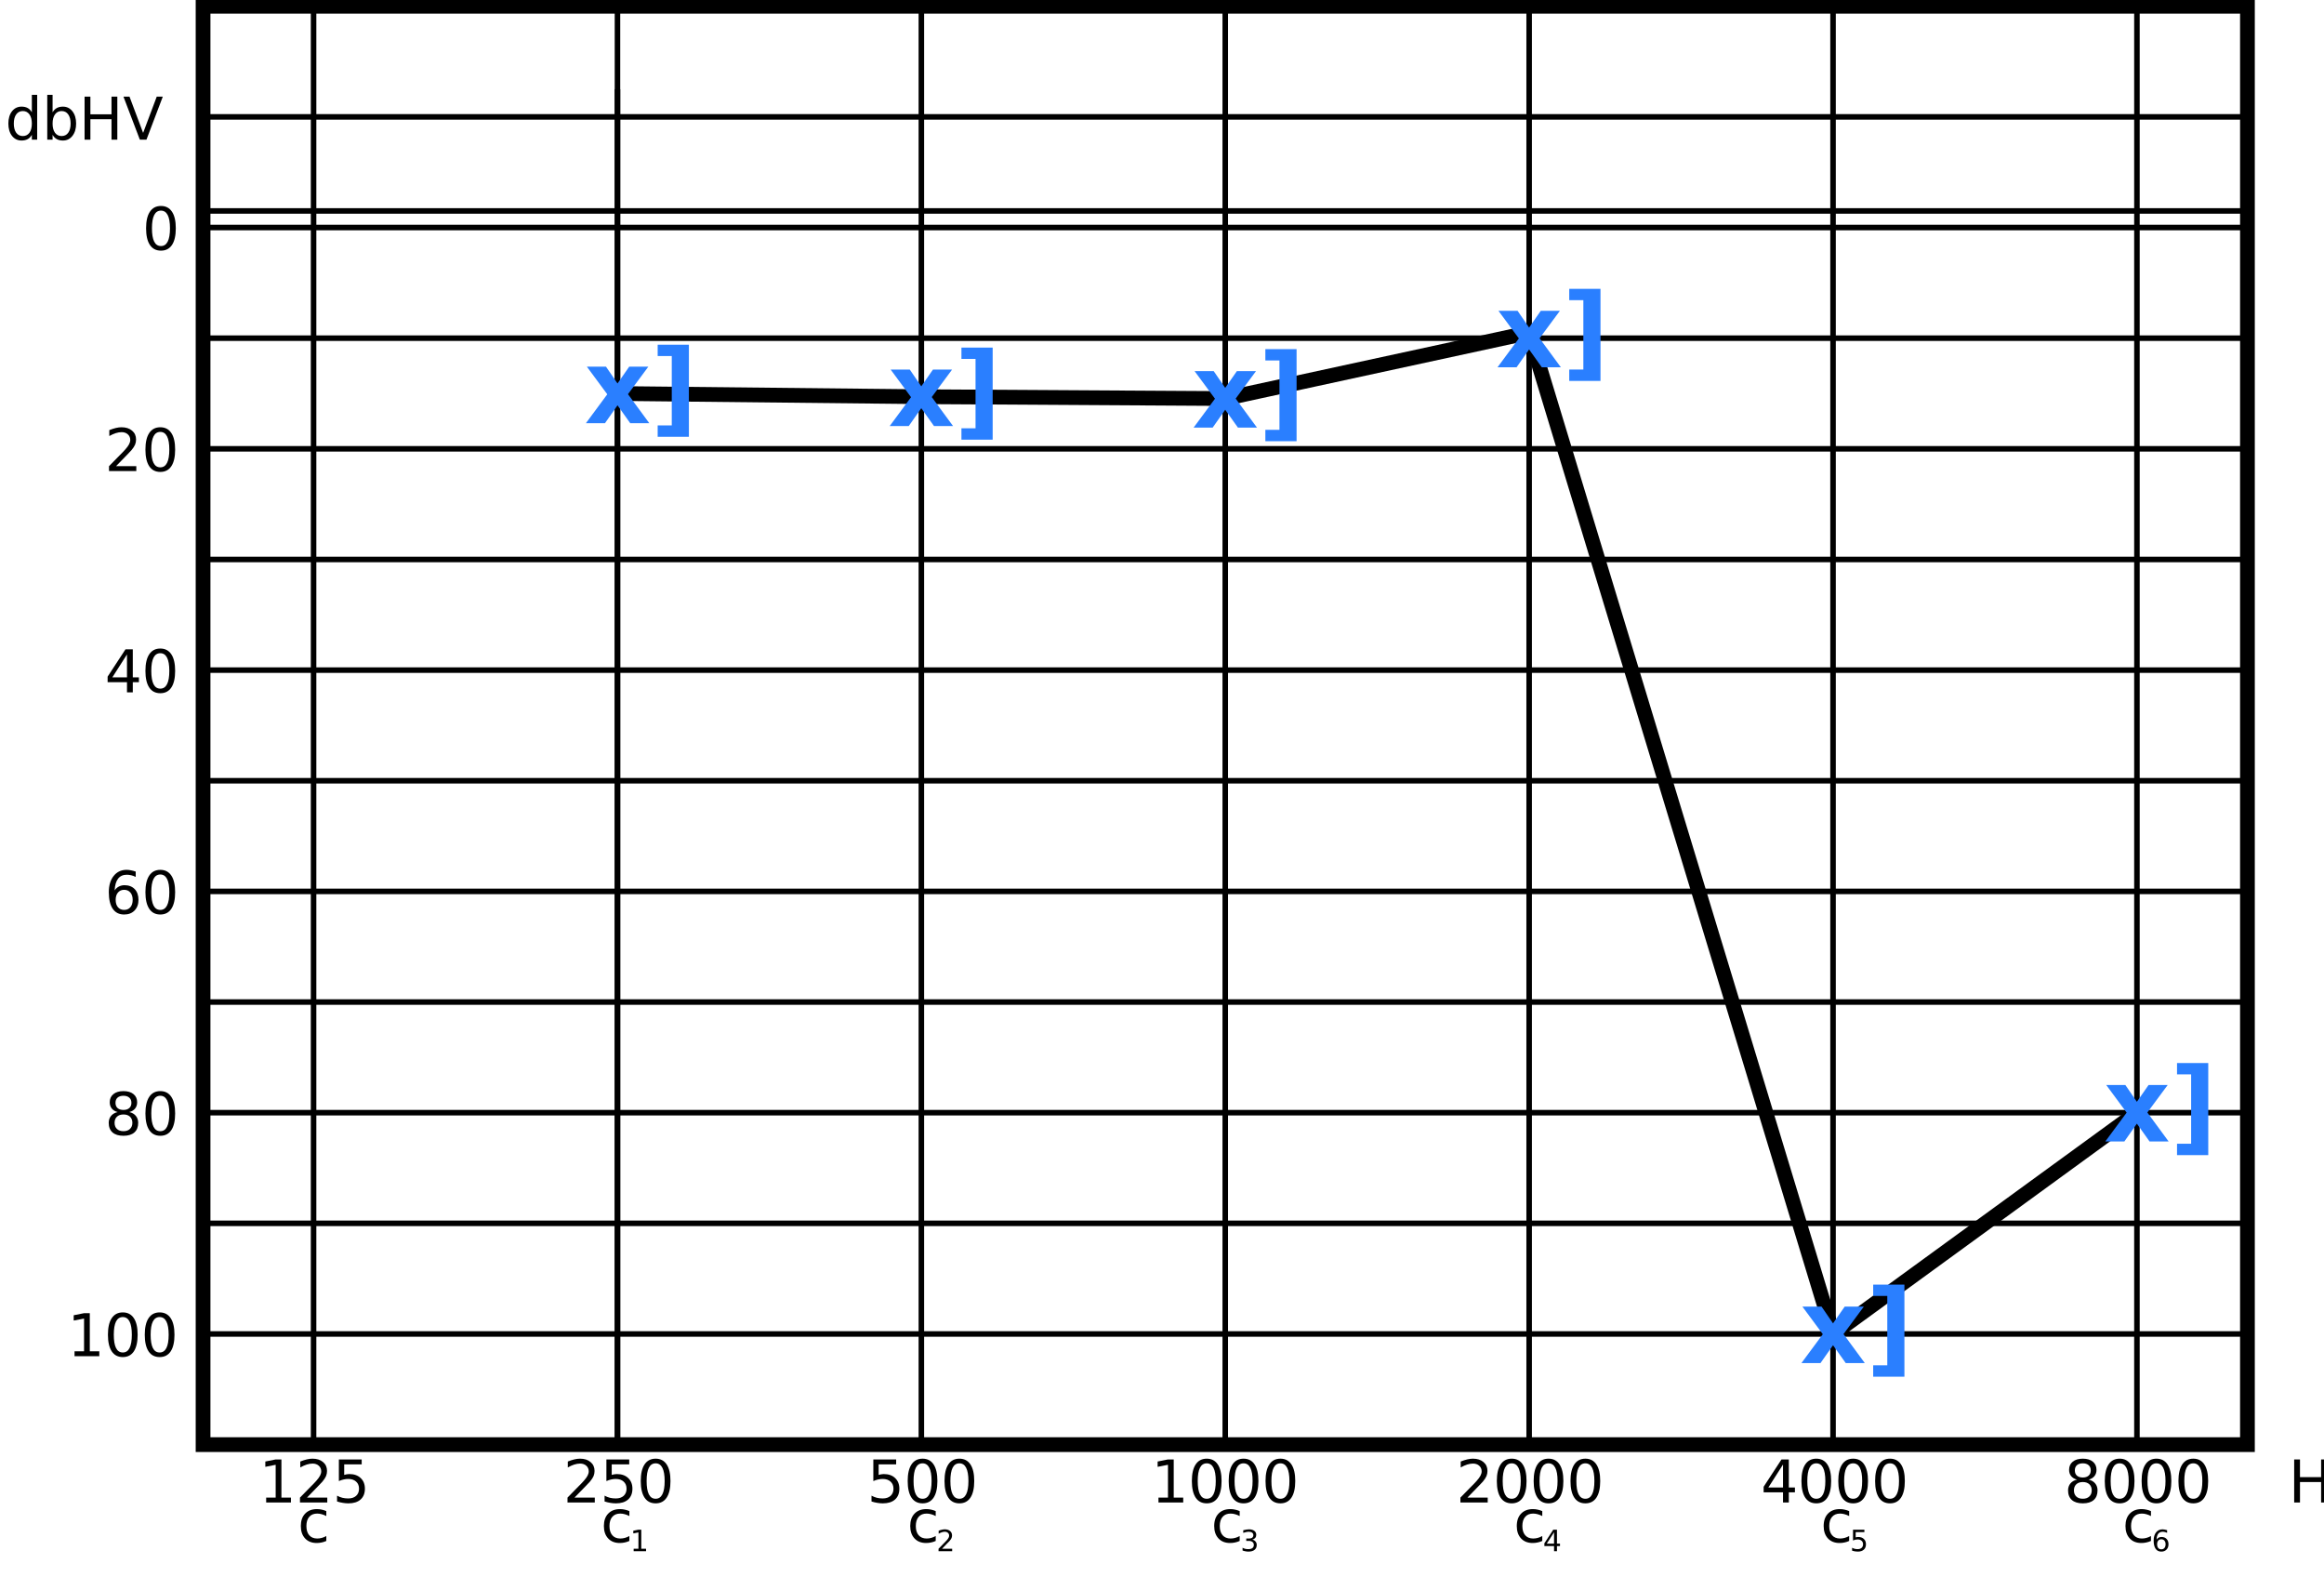
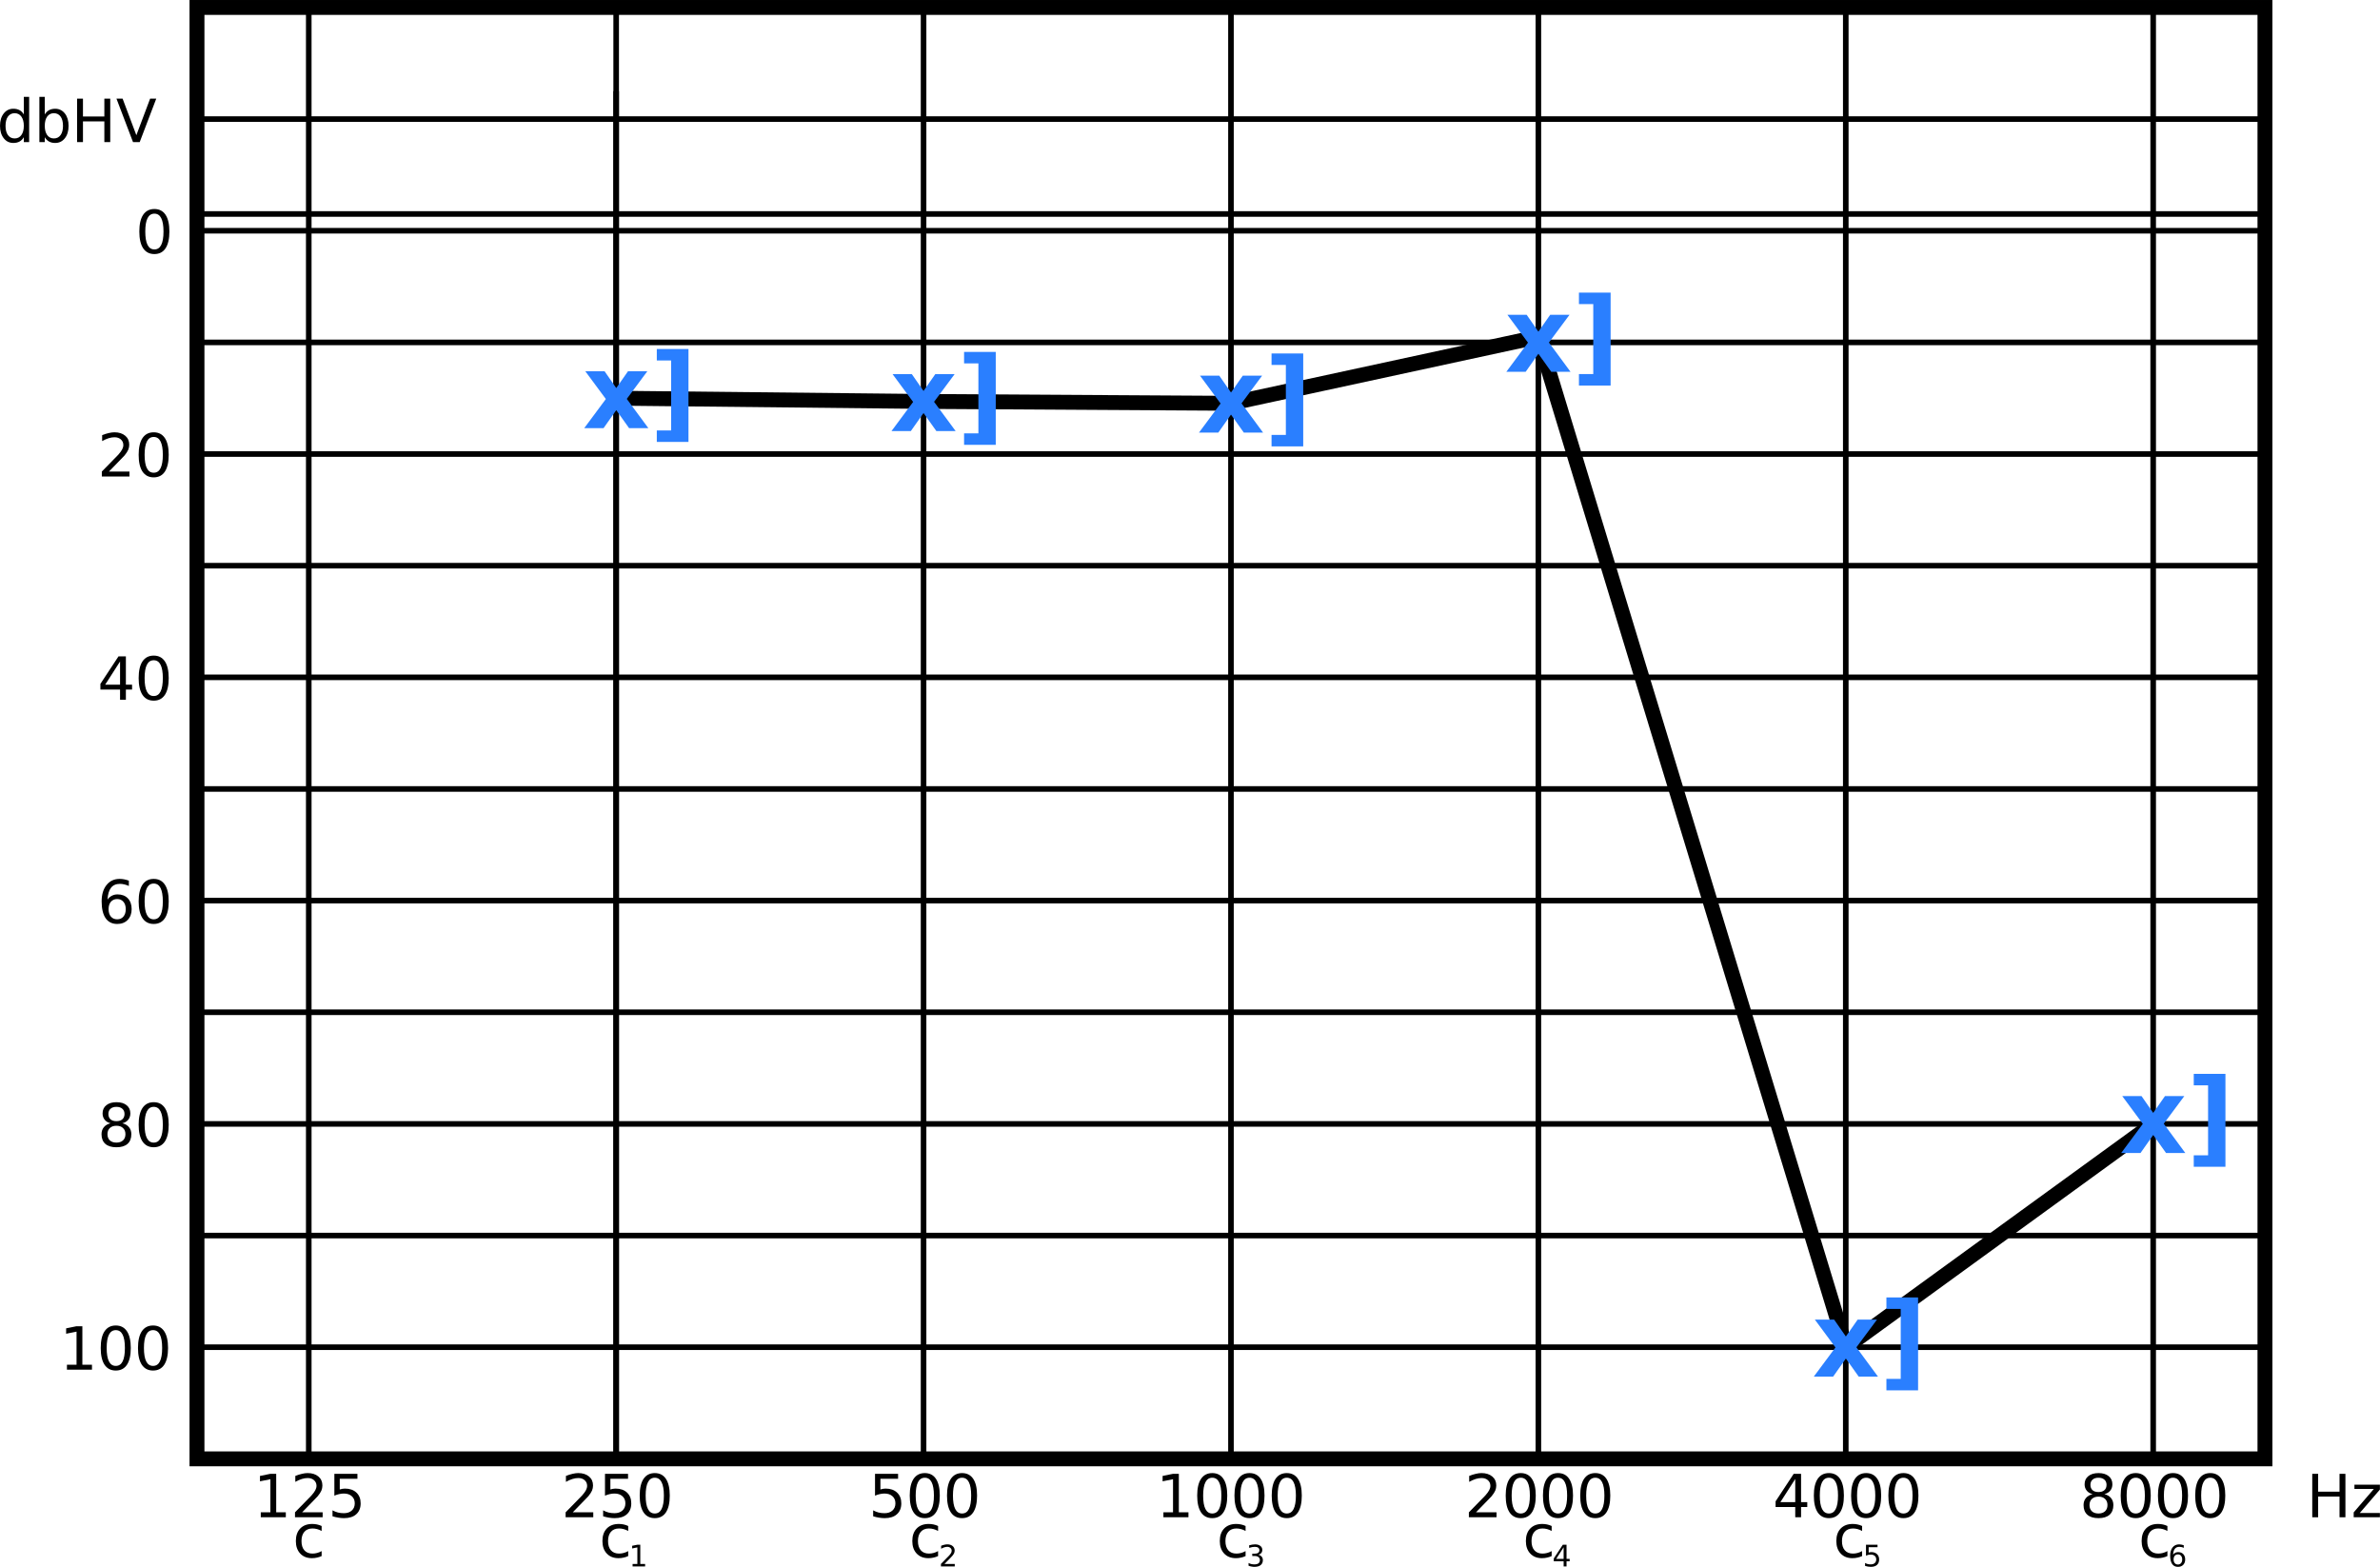
- <svg xmlns="http://www.w3.org/2000/svg" xmlns:xlink="http://www.w3.org/1999/xlink" width="600px" height="407px" version="1.1" viewBox="0 0 600 407">
+ <svg xmlns="http://www.w3.org/2000/svg" xmlns:xlink="http://www.w3.org/1999/xlink" width="600px" height="395px" version="1.1" viewBox="0 0 600 395">
  <defs>
    <symbol id="g" overflow="visible">
-       <path d="m1.891-1.266h2.453v-8.469l-2.672 0.531v-1.375l2.656-0.531h1.5v9.844h2.453v1.266h-6.391z" />
+       <path d="m1.859-1.25h2.422v-8.344l-2.625 0.531v-1.359l2.609-0.531h1.484v9.703h2.422v1.25h-6.312z" />
    </symbol>
    <symbol id="e" overflow="visible">
-       <path d="m2.922-1.266h5.234v1.266h-7.047v-1.266c0.57-0.594 1.348-1.383 2.328-2.375 0.988-0.988 1.609-1.629 1.859-1.922 0.477-0.539 0.812-1 1-1.375 0.195-0.375 0.297-0.742 0.297-1.109 0-0.582-0.211-1.062-0.625-1.438-0.418-0.375-0.953-0.562-1.609-0.562-0.469 0-0.969 0.086-1.5 0.25-0.523 0.168-1.078 0.418-1.672 0.75v-1.531c0.602-0.238 1.164-0.422 1.688-0.547 0.531-0.125 1.016-0.188 1.453-0.188 1.145 0 2.055 0.293 2.734 0.875 0.688 0.574 1.031 1.34 1.031 2.297 0 0.461-0.086 0.898-0.25 1.312-0.168 0.406-0.48 0.887-0.938 1.438-0.125 0.148-0.523 0.562-1.188 1.25-0.656 0.688-1.59 1.648-2.797 2.875z" />
+       <path d="m2.891-1.25h5.172v1.25h-6.969v-1.25c0.562-0.582 1.328-1.363 2.297-2.344 0.977-0.977 1.594-1.609 1.844-1.891 0.469-0.531 0.797-0.977 0.984-1.344 0.195-0.375 0.297-0.738 0.297-1.094 0-0.582-0.211-1.055-0.625-1.422-0.406-0.363-0.938-0.547-1.594-0.547-0.461 0-0.949 0.078-1.469 0.234-0.512 0.156-1.062 0.402-1.656 0.734v-1.5c0.594-0.238 1.148-0.414 1.672-0.531 0.52-0.125 0.992-0.188 1.422-0.188 1.133 0 2.039 0.289 2.719 0.859 0.676 0.562 1.016 1.32 1.016 2.266 0 0.449-0.086 0.875-0.25 1.281-0.168 0.398-0.477 0.871-0.922 1.422-0.125 0.137-0.516 0.543-1.172 1.219-0.656 0.68-1.578 1.625-2.766 2.844z" />
    </symbol>
    <symbol id="f" overflow="visible">
-       <path d="m1.641-11.109h5.891v1.266h-4.516v2.719c0.219-0.07 0.438-0.125 0.656-0.156 0.219-0.039 0.438-0.062 0.656-0.062 1.238 0 2.219 0.344 2.938 1.031 0.727 0.68 1.094 1.594 1.094 2.75 0 1.199-0.375 2.133-1.125 2.797-0.742 0.656-1.789 0.984-3.141 0.984-0.469 0-0.945-0.043-1.422-0.125-0.48-0.074-0.98-0.191-1.5-0.359v-1.5c0.445 0.242 0.906 0.422 1.375 0.547 0.477 0.117 0.984 0.172 1.516 0.172 0.852 0 1.531-0.223 2.031-0.672 0.5-0.457 0.75-1.07 0.75-1.844 0-0.77-0.25-1.379-0.75-1.828-0.5-0.457-1.18-0.688-2.031-0.688-0.398 0-0.797 0.047-1.203 0.141-0.398 0.086-0.805 0.219-1.219 0.406z" />
+       <path d="m1.625-10.953h5.812v1.25h-4.453v2.688c0.207-0.07 0.422-0.125 0.641-0.156 0.219-0.039 0.43-0.062 0.641-0.062 1.227 0 2.195 0.336 2.906 1 0.719 0.668 1.078 1.574 1.078 2.719 0 1.18-0.371 2.094-1.109 2.75-0.73 0.656-1.762 0.984-3.094 0.984-0.461 0-0.93-0.043-1.406-0.125-0.48-0.074-0.977-0.188-1.484-0.344v-1.5c0.438 0.242 0.891 0.422 1.359 0.547 0.477 0.117 0.977 0.172 1.5 0.172 0.844 0 1.508-0.223 2-0.672 0.5-0.445 0.75-1.051 0.75-1.812 0-0.758-0.25-1.359-0.75-1.797-0.492-0.445-1.156-0.672-2-0.672-0.398 0-0.793 0.047-1.188 0.141-0.398 0.086-0.797 0.215-1.203 0.391z" />
    </symbol>
    <symbol id="a" overflow="visible">
-       <path d="m4.844-10.109c-0.781 0-1.367 0.383-1.75 1.141-0.387 0.762-0.578 1.902-0.578 3.422 0 1.523 0.191 2.668 0.578 3.438 0.383 0.762 0.969 1.141 1.75 1.141 0.77 0 1.348-0.379 1.734-1.141 0.395-0.77 0.594-1.914 0.594-3.438 0-1.52-0.199-2.66-0.594-3.422-0.387-0.758-0.965-1.141-1.734-1.141zm0-1.203c1.238 0 2.188 0.496 2.844 1.484 0.656 0.98 0.984 2.406 0.984 4.281s-0.328 3.309-0.984 4.297c-0.656 0.98-1.605 1.469-2.844 1.469-1.25 0-2.203-0.488-2.859-1.469-0.656-0.988-0.984-2.422-0.984-4.297s0.328-3.301 0.984-4.281c0.656-0.988 1.609-1.484 2.859-1.484z" />
+       <path d="m4.781-9.969c-0.762 0-1.336 0.375-1.719 1.125-0.387 0.75-0.578 1.875-0.578 3.375s0.191 2.633 0.578 3.391c0.383 0.75 0.957 1.125 1.719 1.125 0.77 0 1.344-0.375 1.719-1.125 0.383-0.758 0.578-1.891 0.578-3.391s-0.195-2.625-0.578-3.375c-0.375-0.75-0.949-1.125-1.719-1.125zm0-1.172c1.227 0 2.164 0.484 2.812 1.453 0.645 0.969 0.969 2.375 0.969 4.219s-0.324 3.258-0.969 4.234c-0.648 0.969-1.586 1.453-2.812 1.453-1.23 0-2.172-0.484-2.828-1.453-0.648-0.977-0.969-2.391-0.969-4.234s0.32-3.25 0.969-4.219c0.656-0.969 1.598-1.453 2.828-1.453z" />
    </symbol>
    <symbol id="j" overflow="visible">
-       <path d="m5.75-9.797-3.781 5.922h3.781zm-0.391-1.312h1.891v7.234h1.578v1.25h-1.578v2.625h-1.5v-2.625h-5v-1.438z" />
+       <path d="m5.688-9.656-3.75 5.844h3.75zm-0.391-1.297h1.859v7.141h1.562v1.234h-1.562v2.578h-1.469v-2.578h-4.953v-1.438z" />
    </symbol>
    <symbol id="i" overflow="visible">
-       <path d="m4.844-5.281c-0.719 0-1.281 0.195-1.688 0.578-0.406 0.387-0.609 0.914-0.609 1.578 0 0.668 0.203 1.195 0.609 1.578 0.406 0.387 0.969 0.578 1.688 0.578 0.707 0 1.266-0.191 1.672-0.578 0.414-0.383 0.625-0.91 0.625-1.578 0-0.664-0.203-1.191-0.609-1.578-0.406-0.383-0.969-0.578-1.688-0.578zm-1.5-0.625c-0.648-0.164-1.152-0.469-1.516-0.906-0.355-0.438-0.531-0.973-0.531-1.609 0-0.895 0.312-1.598 0.938-2.109 0.633-0.52 1.504-0.781 2.609-0.781 1.102 0 1.969 0.262 2.594 0.781 0.625 0.512 0.938 1.215 0.938 2.109 0 0.637-0.18 1.172-0.531 1.609-0.355 0.438-0.855 0.742-1.5 0.906 0.727 0.168 1.289 0.496 1.688 0.984 0.406 0.492 0.609 1.09 0.609 1.797 0 1.074-0.328 1.902-0.984 2.484-0.656 0.574-1.594 0.859-2.812 0.859-1.23 0-2.172-0.285-2.828-0.859-0.656-0.582-0.984-1.41-0.984-2.484 0-0.707 0.203-1.305 0.609-1.797 0.406-0.488 0.973-0.816 1.703-0.984zm-0.562-2.375c0 0.574 0.176 1.023 0.531 1.344 0.363 0.324 0.875 0.484 1.531 0.484 0.633 0 1.133-0.16 1.5-0.484 0.363-0.32 0.547-0.77 0.547-1.344 0-0.582-0.184-1.031-0.547-1.344-0.367-0.32-0.867-0.484-1.5-0.484-0.656 0-1.168 0.164-1.531 0.484-0.355 0.312-0.531 0.762-0.531 1.344z" />
+       <path d="m4.781-5.203c-0.711 0-1.266 0.195-1.672 0.578-0.398 0.375-0.594 0.891-0.594 1.547s0.195 1.18 0.594 1.562c0.406 0.375 0.961 0.562 1.672 0.562 0.695 0 1.25-0.188 1.656-0.562 0.406-0.383 0.609-0.906 0.609-1.562s-0.203-1.172-0.609-1.547c-0.398-0.383-0.949-0.578-1.656-0.578zm-1.484-0.625c-0.637-0.156-1.133-0.453-1.484-0.891-0.355-0.438-0.531-0.969-0.531-1.594 0-0.875 0.312-1.562 0.938-2.062 0.625-0.508 1.477-0.766 2.562-0.766 1.094 0 1.945 0.258 2.562 0.766 0.625 0.5 0.938 1.188 0.938 2.062 0 0.625-0.18 1.156-0.531 1.594-0.355 0.438-0.852 0.734-1.484 0.891 0.719 0.168 1.273 0.496 1.672 0.984 0.395 0.48 0.594 1.07 0.594 1.766 0 1.062-0.324 1.883-0.969 2.453-0.648 0.562-1.574 0.844-2.781 0.844-1.211 0-2.141-0.281-2.797-0.844-0.648-0.57-0.969-1.391-0.969-2.453 0-0.695 0.195-1.285 0.594-1.766 0.406-0.488 0.969-0.816 1.688-0.984zm-0.547-2.344c0 0.574 0.176 1.023 0.531 1.344 0.352 0.312 0.852 0.469 1.5 0.469 0.633 0 1.129-0.156 1.484-0.469 0.363-0.32 0.547-0.77 0.547-1.344 0-0.562-0.184-1-0.547-1.312-0.355-0.32-0.852-0.484-1.484-0.484-0.648 0-1.148 0.164-1.5 0.484-0.355 0.312-0.531 0.75-0.531 1.312z" />
    </symbol>
    <symbol id="h" overflow="visible">
-       <path d="m1.5-11.109h1.5v4.562h5.453v-4.562h1.5v11.109h-1.5v-5.281h-5.453v5.281h-1.5z" />
+       <path d="m1.469-10.953h1.484v4.5h5.391v-4.5h1.484v10.953h-1.484v-5.219h-5.391v5.219h-1.484z" />
    </symbol>
    <symbol id="q" overflow="visible">
-       <path d="m0.844-8.328h6.484v1.25l-5.141 5.984h5.141v1.094h-6.672v-1.25l5.141-5.984h-4.953z" />
+       <path d="m0.828-8.219h6.422v1.234l-5.078 5.906h5.078v1.078h-6.609v-1.234l5.078-5.906h-4.891z" />
    </symbol>
    <symbol id="b" overflow="visible">
-       <path d="m7.422-8.016v1.281c-0.387-0.207-0.777-0.363-1.172-0.469-0.387-0.113-0.777-0.172-1.172-0.172-0.887 0-1.574 0.281-2.062 0.844-0.492 0.562-0.734 1.355-0.734 2.375 0 1.012 0.242 1.805 0.734 2.375 0.488 0.562 1.176 0.844 2.062 0.844 0.395 0 0.785-0.051 1.172-0.156 0.395-0.113 0.785-0.273 1.172-0.484v1.266c-0.387 0.18-0.781 0.309-1.188 0.391-0.406 0.094-0.84 0.141-1.297 0.141-1.262 0-2.262-0.395-3-1.188-0.73-0.789-1.094-1.852-1.094-3.188 0-1.363 0.367-2.43 1.109-3.203 0.75-0.781 1.77-1.172 3.062-1.172 0.426 0 0.836 0.047 1.234 0.141 0.406 0.086 0.797 0.211 1.172 0.375z" />
+       <path d="m7.328-7.891v1.25c-0.375-0.207-0.758-0.363-1.141-0.469-0.387-0.102-0.777-0.156-1.172-0.156-0.875 0-1.559 0.281-2.047 0.844-0.48 0.555-0.719 1.328-0.719 2.328s0.238 1.777 0.719 2.328c0.488 0.555 1.172 0.828 2.047 0.828 0.395 0 0.785-0.051 1.172-0.156 0.383-0.102 0.766-0.258 1.141-0.469v1.25c-0.375 0.18-0.766 0.309-1.172 0.391-0.398 0.094-0.824 0.141-1.281 0.141-1.242 0-2.227-0.391-2.953-1.172-0.73-0.781-1.094-1.828-1.094-3.141 0-1.344 0.363-2.394 1.094-3.156 0.738-0.77 1.754-1.156 3.047-1.156 0.406 0 0.805 0.043 1.203 0.125 0.406 0.086 0.789 0.215 1.156 0.391z" />
    </symbol>
    <symbol id="u" overflow="visible">
-       <path d="m5.016-6.156c-0.668 0-1.199 0.234-1.594 0.703-0.398 0.461-0.594 1.09-0.594 1.891 0 0.805 0.195 1.438 0.594 1.906 0.395 0.461 0.926 0.688 1.594 0.688 0.676 0 1.211-0.227 1.609-0.688 0.395-0.469 0.594-1.102 0.594-1.906 0-0.801-0.199-1.43-0.594-1.891-0.398-0.469-0.934-0.703-1.609-0.703zm2.984-4.703v1.375c-0.375-0.188-0.758-0.328-1.141-0.422-0.387-0.094-0.766-0.141-1.141-0.141-0.992 0-1.746 0.34-2.266 1.016-0.523 0.668-0.82 1.68-0.891 3.031 0.289-0.438 0.656-0.77 1.094-1 0.438-0.227 0.922-0.344 1.453-0.344 1.113 0 1.992 0.34 2.641 1.016 0.645 0.68 0.969 1.602 0.969 2.766 0 1.137-0.34 2.055-1.016 2.75-0.668 0.688-1.562 1.031-2.688 1.031-1.281 0-2.262-0.488-2.938-1.469-0.68-0.988-1.016-2.422-1.016-4.297 0-1.75 0.414-3.144 1.25-4.188 0.832-1.051 1.945-1.578 3.344-1.578 0.383 0 0.766 0.043 1.141 0.125 0.383 0.074 0.785 0.184 1.203 0.328z" />
+       <path d="m4.969-6.062c-0.668 0-1.199 0.23-1.594 0.688-0.387 0.449-0.578 1.07-0.578 1.859 0 0.793 0.191 1.418 0.578 1.875 0.395 0.461 0.926 0.688 1.594 0.688 0.656 0 1.176-0.227 1.562-0.688 0.395-0.457 0.594-1.082 0.594-1.875 0-0.789-0.199-1.41-0.594-1.859-0.387-0.457-0.906-0.688-1.562-0.688zm2.938-4.641v1.344c-0.375-0.176-0.758-0.305-1.141-0.391-0.375-0.094-0.746-0.141-1.109-0.141-0.98 0-1.73 0.328-2.25 0.984-0.512 0.656-0.805 1.652-0.875 2.984 0.281-0.414 0.641-0.738 1.078-0.969 0.438-0.227 0.914-0.344 1.438-0.344 1.102 0 1.973 0.336 2.609 1 0.633 0.668 0.953 1.574 0.953 2.719 0 1.125-0.336 2.031-1 2.719-0.656 0.68-1.539 1.016-2.641 1.016-1.273 0-2.246-0.484-2.922-1.453-0.668-0.977-1-2.391-1-4.234 0-1.727 0.41-3.102 1.234-4.125 0.82-1.031 1.926-1.547 3.312-1.547 0.375 0 0.75 0.039 1.125 0.109 0.375 0.074 0.77 0.184 1.188 0.328z" />
    </symbol>
    <symbol id="t" overflow="visible">
-       <path d="m6.906-7.062v-4.516h1.375v11.578h-1.375v-1.25c-0.281 0.5-0.641 0.871-1.078 1.109-0.438 0.238-0.965 0.359-1.578 0.359-1.012 0-1.836-0.398-2.469-1.203-0.625-0.801-0.938-1.859-0.938-3.172s0.312-2.367 0.938-3.172c0.633-0.801 1.457-1.203 2.469-1.203 0.613 0 1.141 0.121 1.578 0.359 0.438 0.242 0.797 0.609 1.078 1.109zm-4.656 2.906c0 1.012 0.207 1.805 0.625 2.375 0.414 0.562 0.984 0.844 1.703 0.844s1.285-0.281 1.703-0.844c0.414-0.57 0.625-1.363 0.625-2.375 0-1.008-0.211-1.801-0.625-2.375-0.418-0.57-0.984-0.859-1.703-0.859s-1.289 0.289-1.703 0.859c-0.418 0.574-0.625 1.367-0.625 2.375z" />
+       <path d="m6.828-6.969v-4.438h1.344v11.406h-1.344v-1.234c-0.281 0.492-0.641 0.855-1.078 1.094-0.438 0.238-0.961 0.359-1.562 0.359-0.992 0-1.797-0.395-2.422-1.188-0.625-0.789-0.938-1.832-0.938-3.125 0-1.289 0.312-2.332 0.938-3.125 0.625-0.789 1.43-1.188 2.422-1.188 0.602 0 1.125 0.121 1.562 0.359 0.438 0.23 0.797 0.59 1.078 1.078zm-4.609 2.875c0 0.992 0.203 1.766 0.609 2.328 0.414 0.562 0.977 0.844 1.688 0.844 0.719 0 1.281-0.281 1.688-0.844 0.414-0.562 0.625-1.336 0.625-2.328 0-1-0.211-1.781-0.625-2.344-0.406-0.562-0.969-0.844-1.688-0.844-0.711 0-1.273 0.281-1.688 0.844-0.406 0.562-0.609 1.344-0.609 2.344z" />
    </symbol>
    <symbol id="s" overflow="visible">
-       <path d="m7.406-4.156c0-1.008-0.211-1.801-0.625-2.375-0.406-0.57-0.977-0.859-1.703-0.859-0.719 0-1.289 0.289-1.703 0.859-0.418 0.574-0.625 1.367-0.625 2.375 0 1.012 0.207 1.805 0.625 2.375 0.414 0.562 0.984 0.844 1.703 0.844 0.727 0 1.297-0.281 1.703-0.844 0.414-0.57 0.625-1.363 0.625-2.375zm-4.656-2.906c0.289-0.5 0.656-0.867 1.094-1.109 0.438-0.238 0.961-0.359 1.578-0.359 1.008 0 1.828 0.402 2.453 1.203 0.633 0.805 0.953 1.859 0.953 3.172s-0.32 2.371-0.953 3.172c-0.625 0.805-1.445 1.203-2.453 1.203-0.617 0-1.141-0.121-1.578-0.359-0.438-0.238-0.805-0.609-1.094-1.109v1.25h-1.375v-11.578h1.375z" />
+       <path d="m7.312-4.094c0-1-0.203-1.781-0.609-2.344s-0.969-0.844-1.688-0.844c-0.711 0-1.273 0.281-1.688 0.844-0.406 0.562-0.609 1.344-0.609 2.344 0 0.992 0.203 1.766 0.609 2.328 0.414 0.562 0.977 0.844 1.688 0.844 0.719 0 1.281-0.281 1.688-0.844s0.609-1.336 0.609-2.328zm-4.594-2.875c0.289-0.488 0.648-0.848 1.078-1.078 0.438-0.238 0.953-0.359 1.547-0.359 1 0 1.812 0.398 2.438 1.188 0.625 0.793 0.938 1.836 0.938 3.125 0 1.293-0.312 2.336-0.938 3.125-0.625 0.793-1.438 1.188-2.438 1.188-0.594 0-1.109-0.121-1.547-0.359-0.43-0.238-0.789-0.602-1.078-1.094v1.234h-1.359v-11.406h1.359z" />
    </symbol>
    <symbol id="r" overflow="visible">
-       <path d="m4.359 0-4.234-11.109h1.562l3.516 9.359 3.516-9.359h1.562l-4.219 11.109z" />
+       <path d="m4.297 0-4.172-10.953h1.547l3.469 9.219 3.469-9.219h1.547l-4.172 10.953z" />
    </symbol>
    <symbol id="p" overflow="visible">
-       <path d="m0.938-0.625h1.234v-4.234l-1.328 0.266v-0.688l1.312-0.266h0.75v4.922h1.234v0.625h-3.203z" />
+       <path d="m0.938-0.625h1.203v-4.172l-1.312 0.266v-0.672l1.312-0.266h0.734v4.844h1.219v0.625h-3.156z" />
    </symbol>
    <symbol id="o" overflow="visible">
-       <path d="m1.453-0.625h2.625v0.625h-3.516v-0.625c0.281-0.301 0.664-0.695 1.156-1.188 0.488-0.5 0.801-0.82 0.938-0.969 0.238-0.27 0.406-0.5 0.5-0.688s0.141-0.367 0.141-0.547c0-0.289-0.105-0.531-0.312-0.719-0.211-0.188-0.48-0.281-0.812-0.281-0.23 0-0.477 0.043-0.734 0.125-0.262 0.086-0.543 0.211-0.844 0.375v-0.766c0.301-0.125 0.582-0.211 0.844-0.266 0.258-0.062 0.5-0.094 0.719-0.094 0.582 0 1.039 0.148 1.375 0.438 0.344 0.281 0.516 0.664 0.516 1.141 0 0.23-0.043 0.449-0.125 0.656-0.086 0.199-0.242 0.438-0.469 0.719-0.062 0.062-0.262 0.266-0.594 0.609-0.336 0.344-0.805 0.828-1.406 1.453z" />
+       <path d="m1.438-0.625h2.594v0.625h-3.484v-0.625c0.281-0.289 0.66-0.68 1.141-1.172 0.488-0.488 0.797-0.801 0.922-0.938 0.238-0.27 0.406-0.492 0.5-0.672 0.094-0.188 0.141-0.367 0.141-0.547 0-0.289-0.105-0.523-0.312-0.703-0.199-0.188-0.461-0.281-0.781-0.281-0.242 0-0.492 0.043-0.75 0.125-0.25 0.074-0.523 0.195-0.812 0.359v-0.75c0.289-0.125 0.566-0.211 0.828-0.266 0.258-0.062 0.5-0.094 0.719-0.094 0.562 0 1.008 0.141 1.344 0.422 0.344 0.281 0.516 0.664 0.516 1.141 0 0.219-0.043 0.434-0.125 0.641-0.086 0.199-0.242 0.434-0.469 0.703-0.055 0.074-0.246 0.281-0.578 0.625-0.324 0.336-0.789 0.805-1.391 1.406z" />
    </symbol>
    <symbol id="n" overflow="visible">
-       <path d="m3.094-2.984c0.352 0.074 0.629 0.234 0.828 0.484 0.207 0.242 0.312 0.539 0.312 0.891 0 0.543-0.188 0.965-0.562 1.266-0.375 0.305-0.914 0.453-1.609 0.453-0.23 0-0.469-0.027-0.719-0.078-0.25-0.039-0.508-0.109-0.766-0.203v-0.719c0.207 0.125 0.438 0.219 0.688 0.281 0.25 0.055 0.508 0.078 0.781 0.078 0.469 0 0.82-0.086 1.062-0.266 0.25-0.188 0.375-0.457 0.375-0.812 0-0.332-0.117-0.586-0.344-0.766-0.23-0.188-0.547-0.281-0.953-0.281h-0.656v-0.609h0.688c0.363 0 0.645-0.07 0.844-0.219 0.195-0.156 0.297-0.367 0.297-0.641 0-0.289-0.105-0.508-0.312-0.656-0.199-0.156-0.484-0.234-0.859-0.234-0.211 0-0.434 0.027-0.672 0.078-0.23 0.043-0.484 0.109-0.766 0.203v-0.672c0.281-0.082 0.547-0.141 0.797-0.172 0.25-0.039 0.484-0.062 0.703-0.062 0.57 0 1.023 0.133 1.359 0.391 0.332 0.25 0.5 0.602 0.5 1.047 0 0.305-0.09 0.562-0.266 0.781-0.18 0.211-0.43 0.355-0.75 0.438z" />
+       <path d="m3.047-2.953c0.352 0.086 0.629 0.246 0.828 0.484 0.207 0.242 0.312 0.531 0.312 0.875 0 0.543-0.188 0.965-0.562 1.266-0.375 0.293-0.906 0.438-1.594 0.438-0.23 0-0.465-0.027-0.703-0.078-0.242-0.039-0.492-0.109-0.75-0.203v-0.703c0.195 0.117 0.414 0.203 0.656 0.266 0.25 0.062 0.508 0.094 0.781 0.094 0.469 0 0.82-0.086 1.062-0.266 0.238-0.188 0.359-0.457 0.359-0.812 0-0.32-0.117-0.57-0.344-0.75-0.219-0.188-0.531-0.281-0.938-0.281h-0.641v-0.594h0.672c0.363 0 0.641-0.07 0.828-0.219 0.195-0.145 0.297-0.359 0.297-0.641s-0.102-0.492-0.297-0.641c-0.199-0.145-0.484-0.219-0.859-0.219-0.199 0-0.418 0.023-0.656 0.062-0.23 0.043-0.484 0.109-0.766 0.203v-0.656c0.281-0.082 0.539-0.141 0.781-0.172 0.25-0.039 0.484-0.062 0.703-0.062 0.562 0 1.004 0.133 1.328 0.391 0.332 0.25 0.5 0.59 0.5 1.016 0 0.312-0.09 0.574-0.266 0.781-0.168 0.211-0.414 0.352-0.734 0.422z" />
    </symbol>
    <symbol id="m" overflow="visible">
-       <path d="m2.875-4.891-1.891 2.953h1.891zm-0.203-0.656h0.953v3.609h0.781v0.625h-0.781v1.312h-0.75v-1.312h-2.5v-0.719z" />
+       <path d="m2.844-4.828-1.875 2.922h1.875zm-0.203-0.641h0.938v3.562h0.781v0.609h-0.781v1.297h-0.734v-1.297h-2.484v-0.703z" />
    </symbol>
    <symbol id="l" overflow="visible">
-       <path d="m0.828-5.547h2.938v0.625h-2.25v1.359c0.102-0.031 0.207-0.055 0.312-0.078 0.113-0.02 0.223-0.031 0.328-0.031 0.625 0 1.113 0.172 1.469 0.516 0.363 0.336 0.547 0.793 0.547 1.375 0 0.594-0.188 1.059-0.562 1.391-0.367 0.336-0.887 0.5-1.562 0.5-0.23 0-0.469-0.023-0.719-0.062-0.242-0.043-0.484-0.098-0.734-0.172v-0.766c0.219 0.125 0.445 0.219 0.688 0.281 0.238 0.055 0.488 0.078 0.75 0.078 0.426 0 0.766-0.109 1.016-0.328 0.25-0.227 0.375-0.535 0.375-0.922 0-0.383-0.125-0.688-0.375-0.906-0.25-0.227-0.59-0.344-1.016-0.344-0.199 0-0.398 0.023-0.594 0.062-0.199 0.043-0.402 0.109-0.609 0.203z" />
+       <path d="m0.812-5.469h2.906v0.625h-2.234v1.344c0.113-0.039 0.223-0.066 0.328-0.078 0.102-0.02 0.211-0.031 0.328-0.031 0.602 0 1.082 0.168 1.438 0.5 0.363 0.336 0.547 0.789 0.547 1.359 0 0.586-0.184 1.043-0.547 1.375-0.367 0.324-0.887 0.484-1.562 0.484-0.23 0-0.465-0.023-0.703-0.062-0.23-0.043-0.477-0.098-0.734-0.172v-0.75c0.219 0.125 0.441 0.219 0.672 0.281 0.238 0.055 0.488 0.078 0.75 0.078 0.426 0 0.766-0.109 1.016-0.328 0.25-0.227 0.375-0.531 0.375-0.906 0-0.383-0.125-0.688-0.375-0.906s-0.59-0.328-1.016-0.328c-0.199 0-0.398 0.023-0.594 0.062-0.188 0.043-0.387 0.109-0.594 0.203z" />
    </symbol>
    <symbol id="k" overflow="visible">
-       <path d="m2.516-3.078c-0.344 0-0.617 0.121-0.812 0.359-0.188 0.23-0.281 0.543-0.281 0.938 0 0.398 0.094 0.715 0.281 0.953 0.195 0.23 0.469 0.344 0.812 0.344 0.332 0 0.598-0.113 0.797-0.344 0.195-0.238 0.297-0.555 0.297-0.953 0-0.395-0.102-0.707-0.297-0.938-0.199-0.238-0.465-0.359-0.797-0.359zm1.484-2.344v0.688c-0.188-0.094-0.383-0.16-0.578-0.203-0.188-0.051-0.375-0.078-0.562-0.078-0.492 0-0.871 0.168-1.141 0.5-0.262 0.336-0.406 0.84-0.438 1.516 0.145-0.219 0.328-0.383 0.547-0.5 0.219-0.113 0.461-0.172 0.734-0.172 0.551 0 0.988 0.172 1.312 0.516 0.32 0.336 0.484 0.793 0.484 1.375 0 0.574-0.172 1.031-0.516 1.375-0.336 0.344-0.777 0.516-1.328 0.516-0.648 0-1.141-0.242-1.484-0.734-0.336-0.5-0.5-1.211-0.5-2.141 0-0.875 0.207-1.57 0.625-2.094 0.414-0.52 0.973-0.781 1.672-0.781 0.188 0 0.375 0.023 0.562 0.062 0.195 0.031 0.398 0.086 0.609 0.156z" />
+       <path d="m2.484-3.031c-0.336 0-0.602 0.117-0.797 0.344-0.199 0.23-0.297 0.543-0.297 0.938 0 0.387 0.098 0.695 0.297 0.922 0.195 0.23 0.461 0.344 0.797 0.344 0.332 0 0.594-0.113 0.781-0.344 0.195-0.227 0.297-0.535 0.297-0.922 0-0.395-0.102-0.707-0.297-0.938-0.188-0.227-0.449-0.344-0.781-0.344zm1.469-2.312v0.672c-0.188-0.094-0.375-0.16-0.562-0.203-0.188-0.039-0.375-0.062-0.562-0.062-0.492 0-0.867 0.168-1.125 0.5-0.262 0.324-0.406 0.82-0.438 1.484 0.145-0.219 0.32-0.379 0.531-0.484 0.219-0.113 0.461-0.172 0.734-0.172 0.539 0 0.973 0.168 1.297 0.5 0.32 0.336 0.484 0.789 0.484 1.359 0 0.562-0.168 1.016-0.5 1.359-0.336 0.336-0.777 0.5-1.328 0.5-0.637 0-1.121-0.238-1.453-0.719-0.336-0.488-0.5-1.195-0.5-2.125 0-0.863 0.203-1.551 0.609-2.062 0.406-0.508 0.957-0.766 1.656-0.766 0.188 0 0.375 0.023 0.562 0.062 0.188 0.031 0.383 0.086 0.594 0.156z" />
    </symbol>
    <symbol id="d" overflow="visible">
-       <path d="m5.922-7.453-5.266-7.125h4.938l2.969 4.328 3.016-4.328h4.938l-5.25 7.094 5.5 7.484h-4.922l-3.281-4.609-3.234 4.609h-4.922z" />
+       <path d="m5.844-7.344-5.188-7.016h4.859l2.953 4.25 2.969-4.25h4.875l-5.188 6.984 5.438 7.375h-4.859l-3.234-4.547-3.203 4.547h-4.875z" />
    </symbol>
    <symbol id="c" overflow="visible">
-       <path d="m9.875 3.516h-8.062v-2.938h3.641v-17.906h-3.641v-2.922h8.062z" />
+       <path d="m9.766 3.469h-7.984v-2.891h3.609v-17.641h-3.609v-2.891h7.984z" />
    </symbol>
  </defs>
-   <path transform="matrix(1.902 0 0 1.9039 9.6324 80.146)" d="m300 153.75h-277.5v-195h277.5z" fill="none" stroke="#000" stroke-width="2" />
-   <path transform="matrix(1.902 0 0 1.9039 9.6324 80.146)" d="m78.75 153.75v-183.75" fill="none" stroke="#000" stroke-width=".75" />
-   <path transform="matrix(1.902 0 0 1.9039 9.6324 80.146)" d="m78.75 153.75v-195" fill="none" stroke="#000" stroke-width=".75" />
-   <path transform="matrix(1.902 0 0 1.9039 9.6324 80.146)" d="m120 153.75v-195" fill="none" stroke="#000" stroke-width=".75" />
-   <path transform="matrix(1.902 0 0 1.9039 9.6324 80.146)" d="m161.25 153.75v-195" fill="none" stroke="#000" stroke-width=".75" />
-   <path transform="matrix(1.902 0 0 1.9039 9.6324 80.146)" d="m37.5 153.75v-195" fill="none" stroke="#000" stroke-width=".75" />
-   <path transform="matrix(1.902 0 0 1.9039 9.6324 80.146)" d="m202.5 153.75v-195" fill="none" stroke="#000" stroke-width=".75" />
-   <path transform="matrix(1.902 0 0 1.9039 9.6324 80.146)" d="m243.75 153.75v-195" fill="none" stroke="#000" stroke-width=".75" />
-   <path transform="matrix(1.902 0 0 1.9039 9.6324 80.146)" d="m285 153.75v-195" fill="none" stroke="#000" stroke-width=".75" />
-   <path transform="matrix(1.902 0 0 1.9039 9.6324 80.146)" d="m22.499 138.75h277.5" fill="none" stroke="#000" stroke-width=".75" />
-   <path transform="matrix(1.902 0 0 1.9039 9.6324 80.146)" d="m300 123.75h-277.5" fill="none" stroke="#000" stroke-width=".75" />
-   <path transform="matrix(1.902 0 0 1.9039 9.6324 80.146)" d="m22.499 108.75h277.5" fill="none" stroke="#000" stroke-width=".75" />
-   <path transform="matrix(1.902 0 0 1.9039 9.6324 80.146)" d="m22.499 93.75h277.5" fill="none" stroke="#000" stroke-width=".75" />
-   <path transform="matrix(1.902 0 0 1.9039 9.6324 80.146)" d="m22.499 78.749h277.5" fill="none" stroke="#000" stroke-width=".75" />
-   <path transform="matrix(1.902 0 0 1.9039 9.6324 80.146)" d="m22.499 63.749h277.5" fill="none" stroke="#000" stroke-width=".75" />
-   <path transform="matrix(1.902 0 0 1.9039 9.6324 80.146)" d="m22.499 48.751h277.5" fill="none" stroke="#000" stroke-width=".75" />
-   <path transform="matrix(1.902 0 0 1.9039 9.6324 80.146)" d="m22.499 33.75h277.5" fill="none" stroke="#000" stroke-width=".75" />
-   <path transform="matrix(1.902 0 0 1.9039 9.6324 80.146)" d="m22.499 18.75h277.5" fill="none" stroke="#000" stroke-width=".75" />
-   <path transform="matrix(1.902 0 0 1.9039 9.6324 80.146)" d="m22.499 3.75h277.5" fill="none" stroke="#000" stroke-width=".75" />
-   <path transform="matrix(1.902 0 0 1.9039 9.6324 80.146)" d="m22.499-11.251h277.5" fill="none" stroke="#000" stroke-width=".75" />
-   <path transform="matrix(1.902 0 0 1.9039 9.6324 80.146)" d="m22.499-26.251h277.5" fill="none" stroke="#000" stroke-width=".75" />
-   <path transform="matrix(1.902 0 0 1.9039 9.6324 80.146)" d="m22.499-13.499h277.5" fill="none" stroke="#000" stroke-width=".75" />
-   <g>
-     <use x="66.828" y="387.81" xlink:href="#g" />
-     <use x="76.338" y="387.81" xlink:href="#e" />
-     <use x="85.848" y="387.81" xlink:href="#f" />
-   </g>
-   <g>
-     <use x="145.406" y="387.81" xlink:href="#e" />
-     <use x="154.916" y="387.81" xlink:href="#f" />
-     <use x="164.426" y="387.81" xlink:href="#a" />
-   </g>
-   <g>
-     <use x="223.832" y="387.81" xlink:href="#f" />
-     <use x="233.342" y="387.81" xlink:href="#a" />
-     <use x="242.852" y="387.81" xlink:href="#a" />
-   </g>
-   <g>
-     <use x="297.199" y="387.81" xlink:href="#g" />
-     <use x="306.709" y="387.81" xlink:href="#a" />
-     <use x="316.219" y="387.81" xlink:href="#a" />
-     <use x="325.729" y="387.81" xlink:href="#a" />
-   </g>
-   <g>
-     <use x="375.934" y="387.81" xlink:href="#e" />
-     <use x="385.444" y="387.81" xlink:href="#a" />
-     <use x="394.953" y="387.81" xlink:href="#a" />
-     <use x="404.463" y="387.81" xlink:href="#a" />
-   </g>
-   <g>
-     <use x="454.578" y="387.81" xlink:href="#j" />
-     <use x="464.088" y="387.81" xlink:href="#a" />
-     <use x="473.598" y="387.81" xlink:href="#a" />
-     <use x="483.108" y="387.81" xlink:href="#a" />
-   </g>
-   <g>
-     <use x="532.891" y="387.81" xlink:href="#i" />
-     <use x="542.401" y="387.81" xlink:href="#a" />
-     <use x="551.911" y="387.81" xlink:href="#a" />
-     <use x="561.42" y="387.81" xlink:href="#a" />
-   </g>
-   <g>
-     <use x="590.801" y="387.81" xlink:href="#h" />
-     <use x="602.213" y="387.81" xlink:href="#q" />
-   </g>
-   <g>
-     <use x="155.066" y="398.044" xlink:href="#b" />
-   </g>
-   <g>
-     <use x="162.656" y="400.377" xlink:href="#p" />
-   </g>
-   <g>
-     <use x="76.824" y="398.044" xlink:href="#b" />
-   </g>
-   <g>
-     <use x="234.156" y="398.044" xlink:href="#b" />
-   </g>
-   <g>
-     <use x="241.746" y="400.377" xlink:href="#o" />
-   </g>
-   <g>
-     <use x="312.633" y="398.044" xlink:href="#b" />
-   </g>
-   <g>
-     <use x="320.223" y="400.377" xlink:href="#n" />
-   </g>
-   <g>
-     <use x="390.754" y="398.044" xlink:href="#b" />
-   </g>
-   <g>
-     <use x="398.344" y="400.377" xlink:href="#m" />
-   </g>
-   <g>
-     <use x="469.984" y="398.044" xlink:href="#b" />
-   </g>
-   <g>
-     <use x="477.574" y="400.377" xlink:href="#l" />
-   </g>
-   <g>
-     <use x="547.902" y="398.044" xlink:href="#b" />
-   </g>
-   <g>
-     <use x="555.492" y="400.377" xlink:href="#k" />
-   </g>
-   <g>
-     <use x="17.355" y="350.056" xlink:href="#g" />
-     <use x="26.865" y="350.056" xlink:href="#a" />
-     <use x="36.375" y="350.056" xlink:href="#a" />
-   </g>
-   <g>
-     <use x="27.035" y="292.938" xlink:href="#i" />
-     <use x="36.545" y="292.938" xlink:href="#a" />
-   </g>
-   <g>
-     <use x="27.035" y="235.825" xlink:href="#u" />
-     <use x="36.545" y="235.825" xlink:href="#a" />
-   </g>
-   <g>
-     <use x="27.035" y="178.708" xlink:href="#j" />
-     <use x="36.545" y="178.708" xlink:href="#a" />
-   </g>
-   <g>
-     <use x="27.035" y="121.591" xlink:href="#e" />
-     <use x="36.545" y="121.591" xlink:href="#a" />
-   </g>
-   <g>
-     <use x="36.715" y="64.474" xlink:href="#a" />
-   </g>
-   <g>
-     <use x="1.316" y="36.052" xlink:href="#t" />
-     <use x="10.826" y="36.052" xlink:href="#s" />
-     <use x="20.336" y="36.052" xlink:href="#h" />
-     <use x="31.748" y="36.052" xlink:href="#r" />
-   </g>
-   <path transform="matrix(1.902 0 0 1.9039 -4.3282e-14 .058812)" d="m83.814 53.317 41.25 0.433 41.25 0.25 41.25-8.933 41.25 135.75 41.25-30.001" fill="none" stroke="#000" stroke-width="2" />
-   <g fill="#2a7fff">
-     <use x="150.863" y="109.225" xlink:href="#d" />
-     <use x="167.981" y="109.225" xlink:href="#c" />
-   </g>
-   <g fill="#2a7fff">
-     <use x="229.289" y="109.968" xlink:href="#d" />
-     <use x="246.407" y="109.968" xlink:href="#c" />
-   </g>
-   <g fill="#2a7fff">
-     <use x="307.754" y="110.366" xlink:href="#d" />
-     <use x="324.872" y="110.366" xlink:href="#c" />
-   </g>
-   <g fill="#2a7fff">
-     <use x="386.211" y="94.803" xlink:href="#d" />
-     <use x="403.329" y="94.803" xlink:href="#c" />
-   </g>
-   <g fill="#2a7fff">
-     <use x="464.68" y="351.823" xlink:href="#d" />
-     <use x="481.798" y="351.823" xlink:href="#c" />
-   </g>
-   <g fill="#2a7fff">
-     <use x="543.125" y="294.632" xlink:href="#d" />
-     <use x="560.243" y="294.632" xlink:href="#c" />
+   <path transform="matrix(1.8787 0 0 1.8764 7.3875 79.279)" d="m300 153.75h-277.5v-195h277.5z" fill="none" stroke="#000" stroke-width="2" />
+   <path transform="matrix(1.8787 0 0 1.8764 7.3875 79.279)" d="m78.751 153.75v-183.75" fill="none" stroke="#000" stroke-width=".75" />
+   <path transform="matrix(1.8787 0 0 1.8764 7.3875 79.279)" d="m78.751 153.75v-195" fill="none" stroke="#000" stroke-width=".75" />
+   <path transform="matrix(1.8787 0 0 1.8764 7.3875 79.279)" d="m120 153.75v-195" fill="none" stroke="#000" stroke-width=".75" />
+   <path transform="matrix(1.8787 0 0 1.8764 7.3875 79.279)" d="m161.25 153.75v-195" fill="none" stroke="#000" stroke-width=".75" />
+   <path transform="matrix(1.8787 0 0 1.8764 7.3875 79.279)" d="m37.5 153.75v-195" fill="none" stroke="#000" stroke-width=".75" />
+   <path transform="matrix(1.8787 0 0 1.8764 7.3875 79.279)" d="m202.5 153.75v-195" fill="none" stroke="#000" stroke-width=".75" />
+   <path transform="matrix(1.8787 0 0 1.8764 7.3875 79.279)" d="m243.75 153.75v-195" fill="none" stroke="#000" stroke-width=".75" />
+   <path transform="matrix(1.8787 0 0 1.8764 7.3875 79.279)" d="m285 153.75v-195" fill="none" stroke="#000" stroke-width=".75" />
+   <path transform="matrix(1.8787 0 0 1.8764 7.3875 79.279)" d="m22.501 138.75h277.5" fill="none" stroke="#000" stroke-width=".75" />
+   <path transform="matrix(1.8787 0 0 1.8764 7.3875 79.279)" d="m300 123.75h-277.5" fill="none" stroke="#000" stroke-width=".75" />
+   <path transform="matrix(1.8787 0 0 1.8764 7.3875 79.279)" d="m22.501 108.75h277.5" fill="none" stroke="#000" stroke-width=".75" />
+   <path transform="matrix(1.8787 0 0 1.8764 7.3875 79.279)" d="m22.501 93.749h277.5" fill="none" stroke="#000" stroke-width=".75" />
+   <path transform="matrix(1.8787 0 0 1.8764 7.3875 79.279)" d="m22.501 78.75h277.5" fill="none" stroke="#000" stroke-width=".75" />
+   <path transform="matrix(1.8787 0 0 1.8764 7.3875 79.279)" d="m22.501 63.749h277.5" fill="none" stroke="#000" stroke-width=".75" />
+   <path transform="matrix(1.8787 0 0 1.8764 7.3875 79.279)" d="m22.501 48.75h277.5" fill="none" stroke="#000" stroke-width=".75" />
+   <path transform="matrix(1.8787 0 0 1.8764 7.3875 79.279)" d="m22.501 33.751h277.5" fill="none" stroke="#000" stroke-width=".75" />
+   <path transform="matrix(1.8787 0 0 1.8764 7.3875 79.279)" d="m22.501 18.75h277.5" fill="none" stroke="#000" stroke-width=".75" />
+   <path transform="matrix(1.8787 0 0 1.8764 7.3875 79.279)" d="m22.501 3.751h277.5" fill="none" stroke="#000" stroke-width=".75" />
+   <path transform="matrix(1.8787 0 0 1.8764 7.3875 79.279)" d="m22.501-11.25h277.5" fill="none" stroke="#000" stroke-width=".75" />
+   <path transform="matrix(1.8787 0 0 1.8764 7.3875 79.279)" d="m22.501-26.25h277.5" fill="none" stroke="#000" stroke-width=".75" />
+   <path transform="matrix(1.8787 0 0 1.8764 7.3875 79.279)" d="m22.501-13.501h277.5" fill="none" stroke="#000" stroke-width=".75" />
+   <g>
+     <use x="63.883" y="382.504" xlink:href="#g" />
+     <use x="73.276" y="382.504" xlink:href="#e" />
+     <use x="82.67" y="382.504" xlink:href="#f" />
+   </g>
+   <g>
+     <use x="141.5" y="382.504" xlink:href="#e" />
+     <use x="150.894" y="382.504" xlink:href="#f" />
+     <use x="160.287" y="382.504" xlink:href="#a" />
+   </g>
+   <g>
+     <use x="218.969" y="382.504" xlink:href="#f" />
+     <use x="228.362" y="382.504" xlink:href="#a" />
+     <use x="237.756" y="382.504" xlink:href="#a" />
+   </g>
+   <g>
+     <use x="291.438" y="382.504" xlink:href="#g" />
+     <use x="300.831" y="382.504" xlink:href="#a" />
+     <use x="310.225" y="382.504" xlink:href="#a" />
+     <use x="319.619" y="382.504" xlink:href="#a" />
+   </g>
+   <g>
+     <use x="369.211" y="382.504" xlink:href="#e" />
+     <use x="378.605" y="382.504" xlink:href="#a" />
+     <use x="387.998" y="382.504" xlink:href="#a" />
+     <use x="397.392" y="382.504" xlink:href="#a" />
+   </g>
+   <g>
+     <use x="446.895" y="382.504" xlink:href="#j" />
+     <use x="456.288" y="382.504" xlink:href="#a" />
+     <use x="465.682" y="382.504" xlink:href="#a" />
+     <use x="475.076" y="382.504" xlink:href="#a" />
+   </g>
+   <g>
+     <use x="524.25" y="382.504" xlink:href="#i" />
+     <use x="533.644" y="382.504" xlink:href="#a" />
+     <use x="543.037" y="382.504" xlink:href="#a" />
+     <use x="552.431" y="382.504" xlink:href="#a" />
+   </g>
+   <g>
+     <use x="581.453" y="382.504" xlink:href="#h" />
+     <use x="592.726" y="382.504" xlink:href="#q" />
+   </g>
+   <g>
+     <use x="151.043" y="392.594" xlink:href="#b" />
+   </g>
+   <g>
+     <use x="158.539" y="394.893" xlink:href="#p" />
+   </g>
+   <g>
+     <use x="73.758" y="392.594" xlink:href="#b" />
+   </g>
+   <g>
+     <use x="229.164" y="392.594" xlink:href="#b" />
+   </g>
+   <g>
+     <use x="236.664" y="394.893" xlink:href="#o" />
+   </g>
+   <g>
+     <use x="306.684" y="392.594" xlink:href="#b" />
+   </g>
+   <g>
+     <use x="314.184" y="394.893" xlink:href="#n" />
+   </g>
+   <g>
+     <use x="383.848" y="392.594" xlink:href="#b" />
+   </g>
+   <g>
+     <use x="391.348" y="394.893" xlink:href="#m" />
+   </g>
+   <g>
+     <use x="462.113" y="392.594" xlink:href="#b" />
+   </g>
+   <g>
+     <use x="469.609" y="394.893" xlink:href="#l" />
+   </g>
+   <g>
+     <use x="539.078" y="392.594" xlink:href="#b" />
+   </g>
+   <g>
+     <use x="546.574" y="394.893" xlink:href="#k" />
+   </g>
+   <g>
+     <use x="15.016" y="345.297" xlink:href="#g" />
+     <use x="24.409" y="345.297" xlink:href="#a" />
+     <use x="33.803" y="345.297" xlink:href="#a" />
+   </g>
+   <g>
+     <use x="24.578" y="289.004" xlink:href="#i" />
+     <use x="33.972" y="289.004" xlink:href="#a" />
+   </g>
+   <g>
+     <use x="24.578" y="232.711" xlink:href="#u" />
+     <use x="33.972" y="232.711" xlink:href="#a" />
+   </g>
+   <g>
+     <use x="24.578" y="176.418" xlink:href="#j" />
+     <use x="33.972" y="176.418" xlink:href="#a" />
+   </g>
+   <g>
+     <use x="24.578" y="120.125" xlink:href="#e" />
+     <use x="33.972" y="120.125" xlink:href="#a" />
+   </g>
+   <g>
+     <use x="34.141" y="63.832" xlink:href="#a" />
+   </g>
+   <g>
+     <use x="-0.824" y="35.821" xlink:href="#t" />
+     <use x="8.569" y="35.821" xlink:href="#s" />
+     <use x="17.963" y="35.821" xlink:href="#h" />
+     <use x="29.236" y="35.821" xlink:href="#r" />
+   </g>
+   <path transform="matrix(1.8787 0 0 1.8764 -2.1271 .34597)" d="m83.815 53.315 41.249 0.435 41.249 0.25 41.251-8.935 41.249 135.75 41.251-30" fill="none" stroke="#000" stroke-width="2" />
+   <g fill="#2a7fff">
+     <use x="146.891" y="107.939" xlink:href="#d" />
+     <use x="163.799" y="107.939" xlink:href="#c" />
+   </g>
+   <g fill="#2a7fff">
+     <use x="224.355" y="108.673" xlink:href="#d" />
+     <use x="241.264" y="108.673" xlink:href="#c" />
+   </g>
+   <g fill="#2a7fff">
+     <use x="301.867" y="109.064" xlink:href="#d" />
+     <use x="318.776" y="109.064" xlink:href="#c" />
+   </g>
+   <g fill="#2a7fff">
+     <use x="379.363" y="93.724" xlink:href="#d" />
+     <use x="396.272" y="93.724" xlink:href="#c" />
+   </g>
+   <g fill="#2a7fff">
+     <use x="456.875" y="347.037" xlink:href="#d" />
+     <use x="473.784" y="347.037" xlink:href="#c" />
+   </g>
+   <g fill="#2a7fff">
+     <use x="534.359" y="290.673" xlink:href="#d" />
+     <use x="551.268" y="290.673" xlink:href="#c" />
  </g>
</svg>
